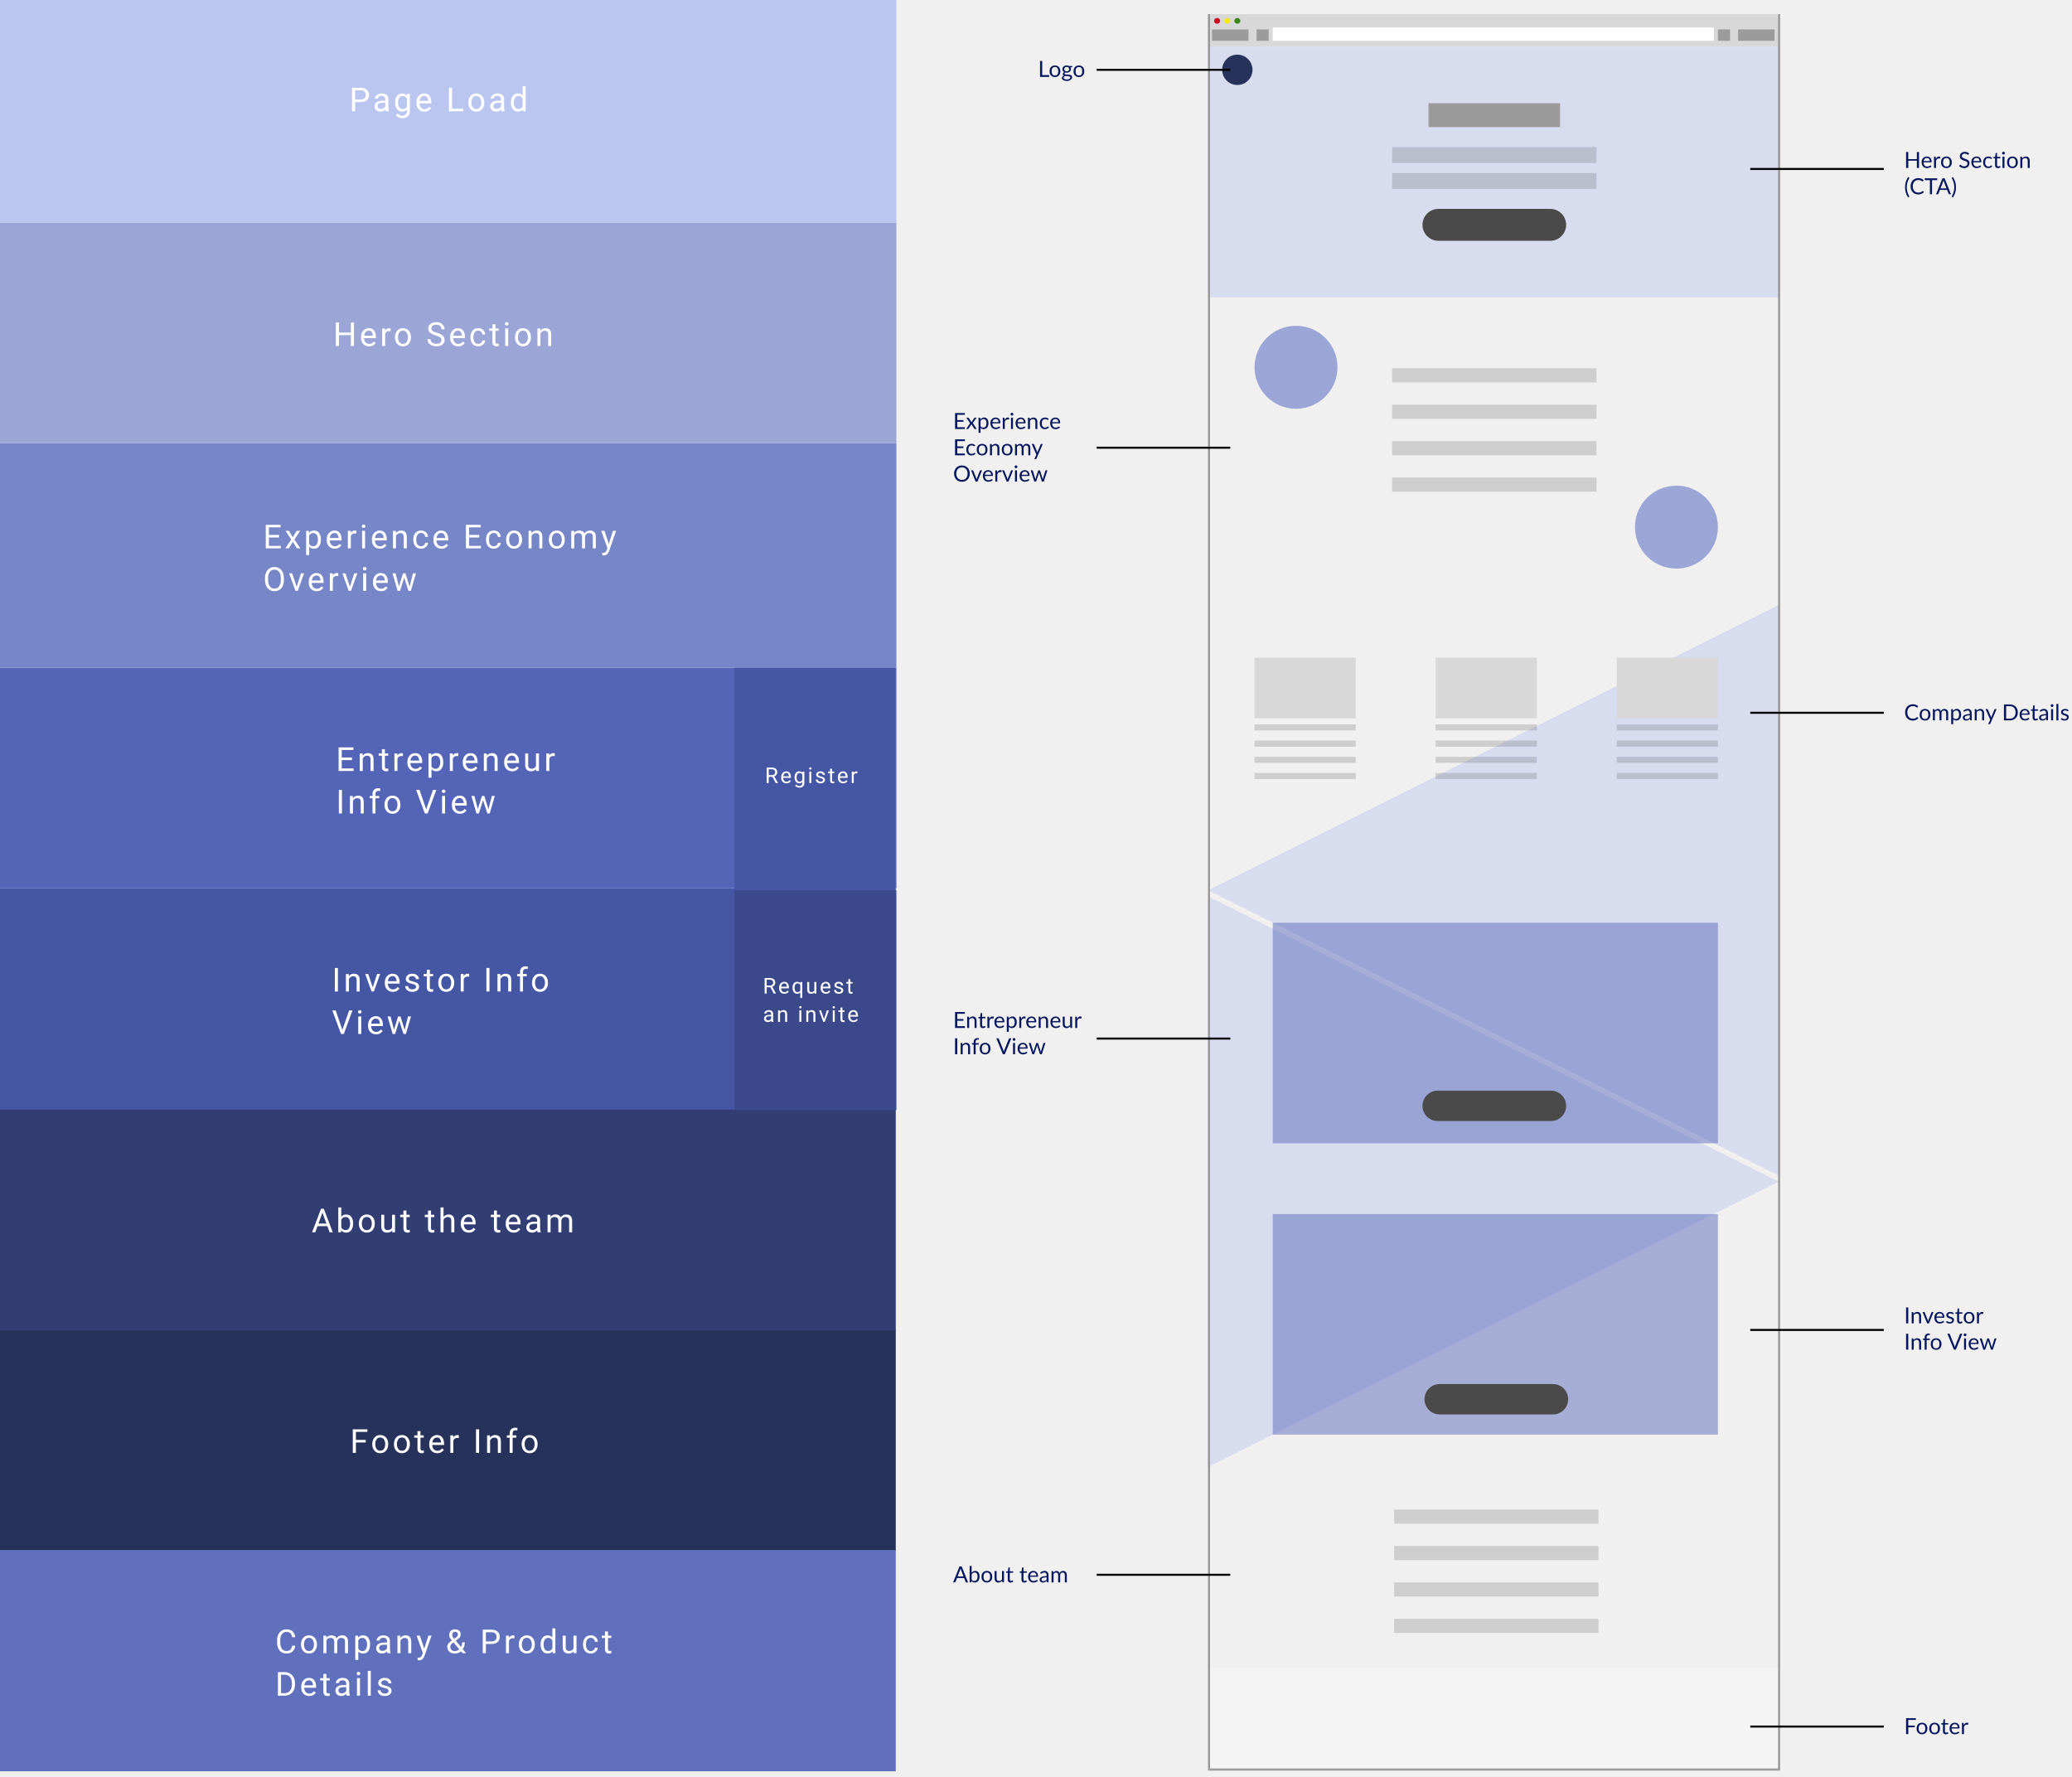
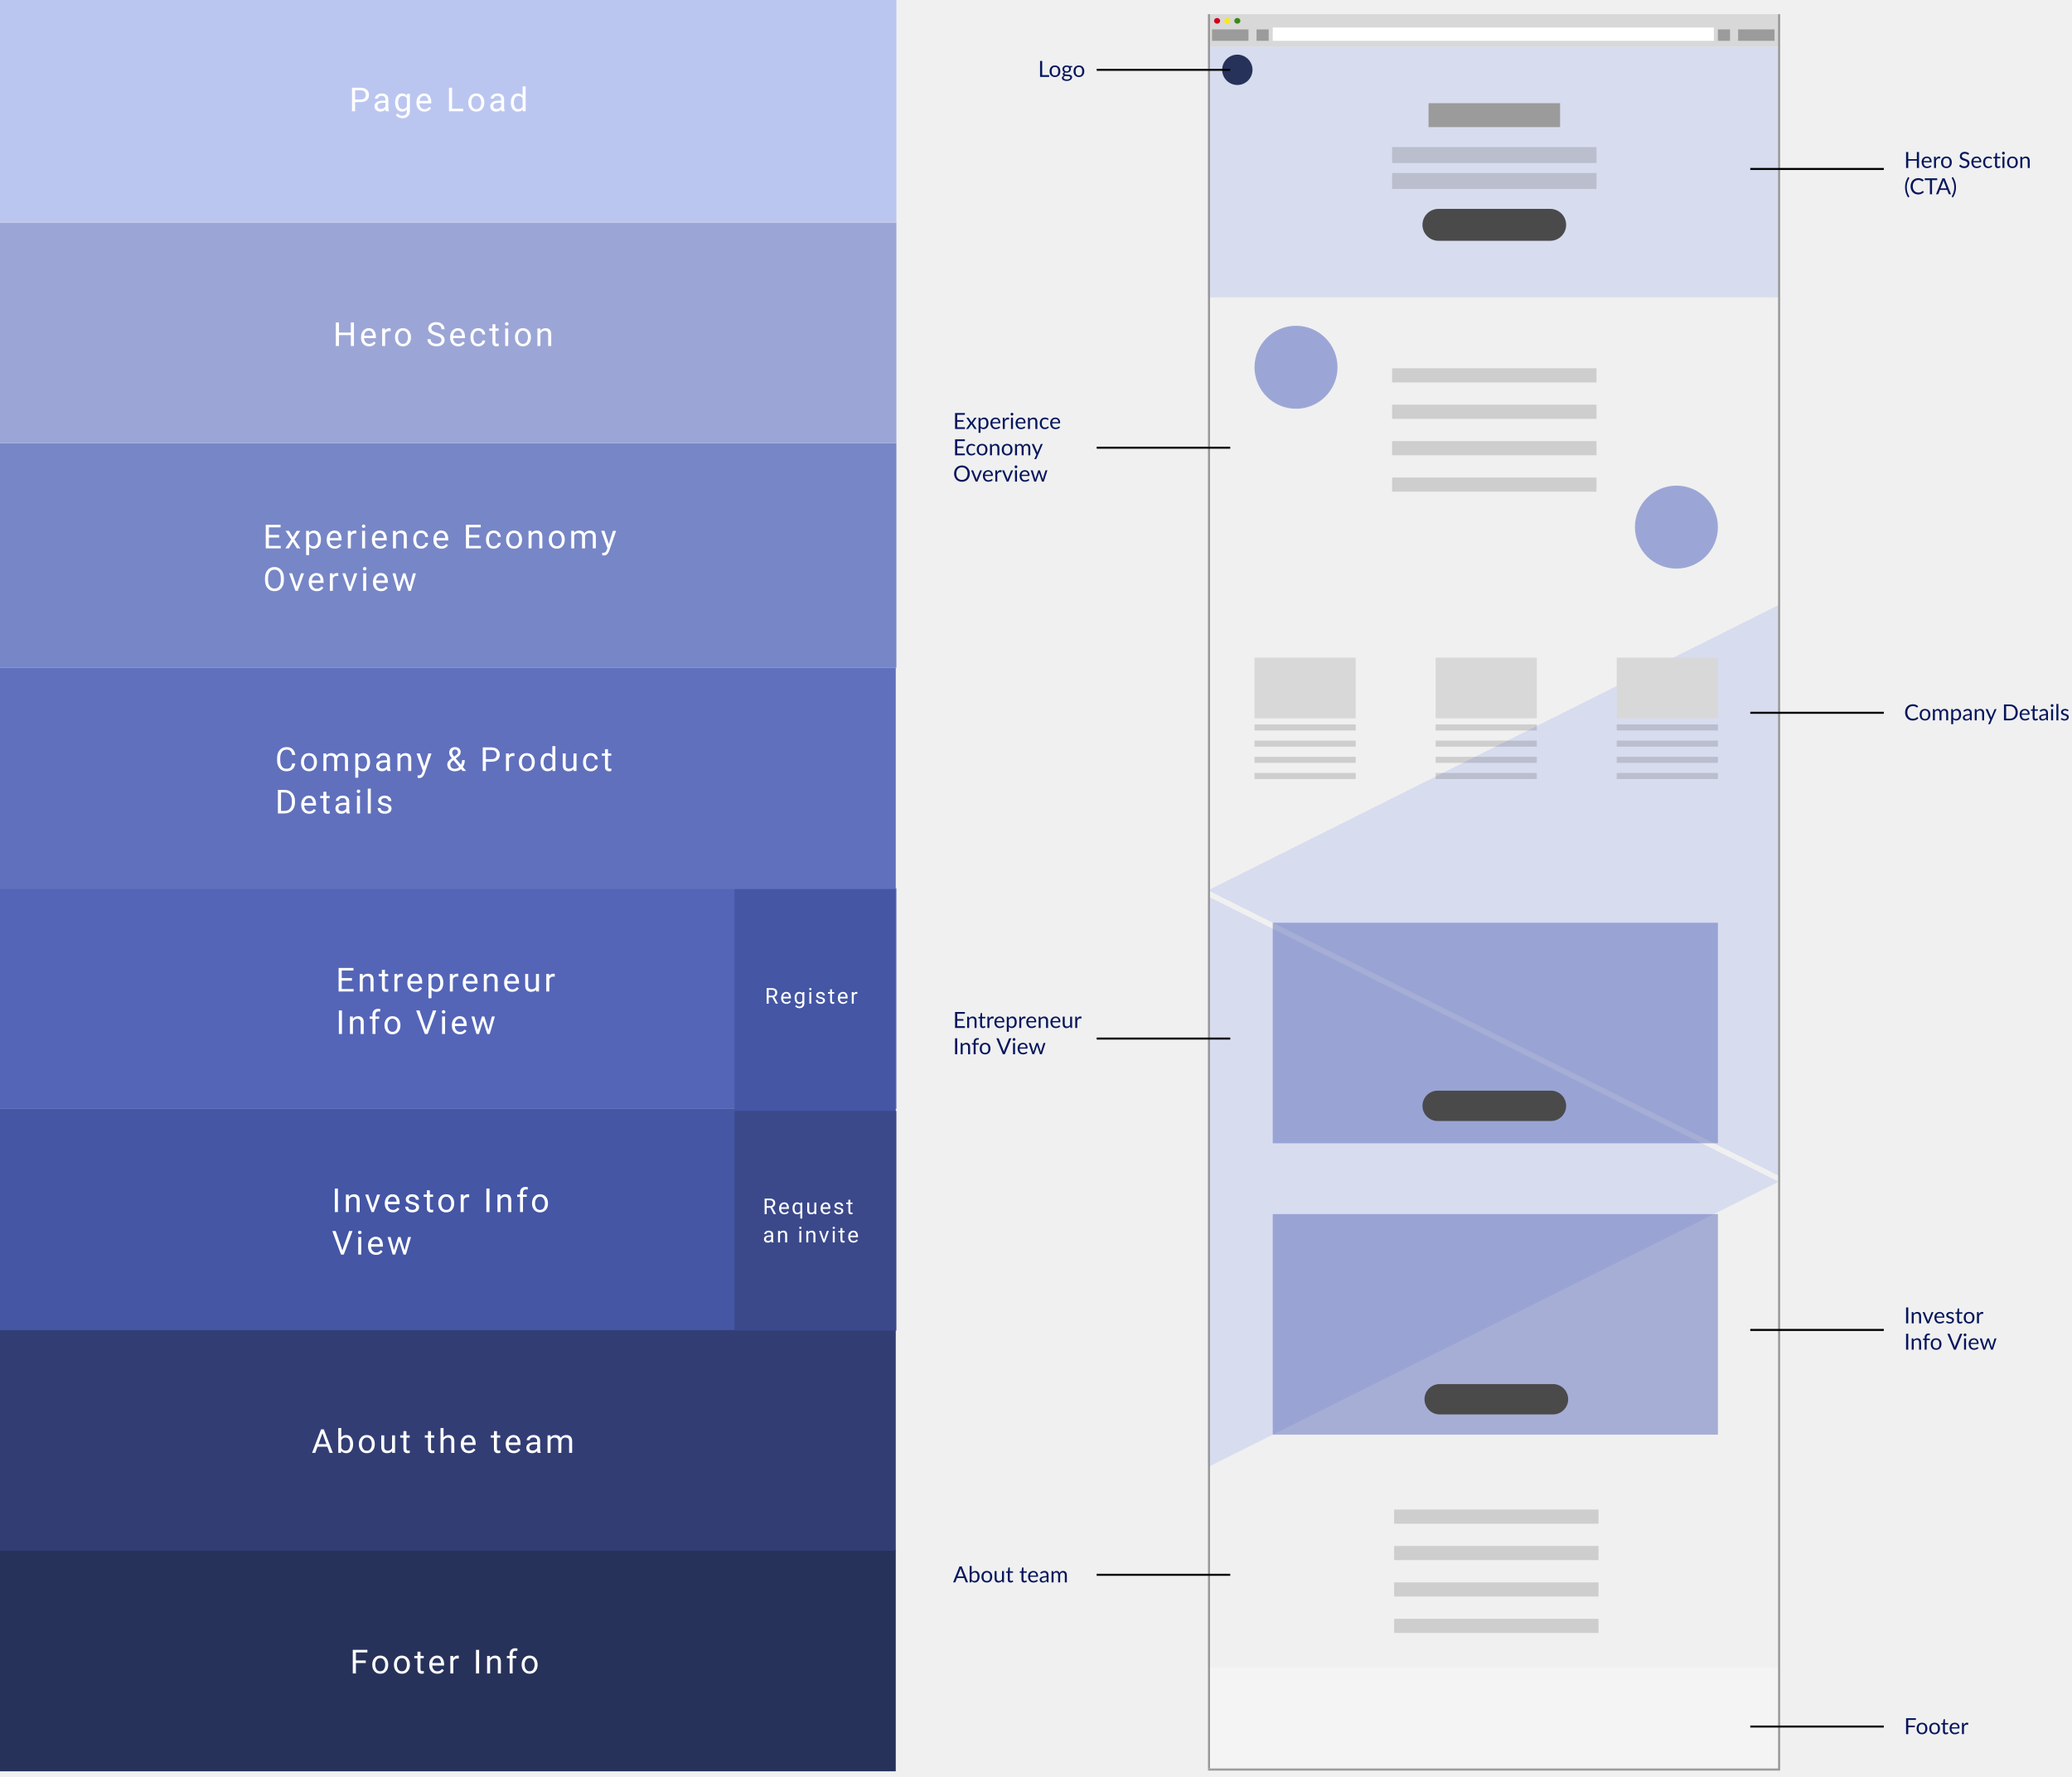
<svg xmlns="http://www.w3.org/2000/svg" xmlns:xlink="http://www.w3.org/1999/xlink" width="1024px" height="878px" viewBox="0 0 1024 878" version="1.1">
  <defs>
    <rect id="path-1" x="1" y="817" width="282" height="51" />
    <filter x="-0.2%" y="-1.0%" width="100.4%" height="102.0%" filterUnits="objectBoundingBox" id="filter-2">
      <feOffset dx="0" dy="-1" in="SourceAlpha" result="shadowOffsetInner1" />
      <feComposite in="shadowOffsetInner1" in2="SourceAlpha" operator="arithmetic" k2="-1" k3="1" result="shadowInnerInner1" />
      <feColorMatrix values="0 0 0 0 0.592   0 0 0 0 0.592   0 0 0 0 0.592  0 0 0 1 0" type="matrix" in="shadowInnerInner1" />
    </filter>
  </defs>
  <g id="Desktop" stroke="none" stroke-width="1" fill="none" fill-rule="evenodd">
    <g id="Group-5" transform="translate(471, 7)">
      <g id="frames" transform="translate(125, 0)" fill-rule="nonzero">
        <g id="browser-header" transform="translate(1, 0)">
          <rect id="Rectangle-2" fill="#D8D8D8" x="0" y="0" width="282" height="16" />
          <ellipse id="Oval" fill="#3C8815" cx="14.5" cy="3.294" rx="1.5" ry="1.412" />
          <rect id="Rectangle-3" fill="#9B9B9B" x="2" y="7.529" width="18" height="5.647" />
          <rect id="Rectangle-3-Copy-2" fill="#9B9B9B" x="262" y="7.529" width="18" height="5.647" />
          <rect id="Rectangle-3-Copy" fill="#9B9B9B" x="24" y="7.529" width="6" height="5.647" />
          <rect id="Rectangle-3-Copy-3" fill="#9B9B9B" x="252" y="7.529" width="6" height="5.647" />
          <ellipse id="Oval" fill="#F8E71C" cx="9.5" cy="3.294" rx="1.5" ry="1.412" />
          <ellipse id="Oval" fill="#D0021B" cx="4.5" cy="3.294" rx="1.5" ry="1.412" />
          <rect id="Rectangle-4" fill="#FFFFFF" x="32" y="6.588" width="218" height="6.588" />
        </g>
        <rect id="Rectangle-5" fill="#D7DCEF" x="1" y="16" width="282" height="123.937" />
        <g id="Group" transform="translate(92, 44)">
          <rect id="Rectangle-8" fill="#4A4A4A" x="15" y="52.232" width="71" height="15.768" rx="7.884" />
          <rect id="Rectangle-6" fill="#9B9B9B" x="18" y="0" width="65" height="11.826" />
          <rect id="Rectangle-7" fill-opacity="0.2" fill="#4A4A4A" x="0" y="21.681" width="101" height="7.884" />
          <rect id="Rectangle-7-Copy" fill-opacity="0.2" fill="#4A4A4A" x="0" y="34.493" width="101" height="7.884" />
        </g>
        <polygon id="Triangle" fill="#D7DCEF" points="1 433 283 292 283 574" />
        <polygon id="Triangle-Copy" fill="#D7DCEF" transform="translate(142, 577) scale(-1, -1) translate(-142, -577) " points="1 577 283 436 283 718" />
        <rect id="Rectangle-7" fill-opacity="0.2" fill="#4A4A4A" x="92" y="175" width="101" height="7" />
        <rect id="Rectangle-7-Copy-17" fill-opacity="0.2" fill="#4A4A4A" x="93" y="739" width="101" height="7" />
        <rect id="Rectangle-7-Copy-2" fill-opacity="0.2" fill="#4A4A4A" x="92" y="193" width="101" height="7" />
        <rect id="Rectangle-7-Copy-18" fill-opacity="0.2" fill="#4A4A4A" x="93" y="757" width="101" height="7" />
        <rect id="Rectangle-7-Copy-4" fill-opacity="0.2" fill="#4A4A4A" x="92" y="211" width="101" height="7" />
        <rect id="Rectangle-7-Copy-19" fill-opacity="0.2" fill="#4A4A4A" x="93" y="775" width="101" height="7" />
        <rect id="Rectangle-7-Copy-3" fill-opacity="0.2" fill="#4A4A4A" x="92" y="229" width="101" height="7" />
        <rect id="Rectangle-7-Copy-20" fill-opacity="0.2" fill="#4A4A4A" x="93" y="793" width="101" height="7" />
        <g id="Group-2" transform="translate(24, 351)" fill="#4A4A4A" fill-opacity="0.2">
          <rect id="Rectangle-7-Copy-5" x="0" y="0" width="50" height="3" />
          <rect id="Rectangle-7-Copy-6" x="0" y="8" width="50" height="3" />
          <rect id="Rectangle-7-Copy-7" x="0" y="16" width="50" height="3" />
          <rect id="Rectangle-7-Copy-8" x="0" y="24" width="50" height="3" />
        </g>
        <g id="Group-4" transform="translate(113.5, 351)" fill="#4A4A4A" fill-opacity="0.2">
          <rect id="Rectangle-7-Copy-9" x="0" y="0" width="50" height="3" />
          <rect id="Rectangle-7-Copy-10" x="0" y="8" width="50" height="3" />
          <rect id="Rectangle-7-Copy-11" x="0" y="16" width="50" height="3" />
          <rect id="Rectangle-7-Copy-12" x="0" y="24" width="50" height="3" />
        </g>
        <g id="Group-3" transform="translate(203, 351)" fill="#4A4A4A" fill-opacity="0.2">
          <rect id="Rectangle-7-Copy-13" x="0" y="0" width="50" height="3" />
          <rect id="Rectangle-7-Copy-14" x="0" y="8" width="50" height="3" />
          <rect id="Rectangle-7-Copy-15" x="0" y="16" width="50" height="3" />
          <rect id="Rectangle-7-Copy-16" x="0" y="24" width="50" height="3" />
        </g>
        <circle id="Oval-2" fill="#27325B" cx="15.5" cy="27.5" r="7.5" />
        <circle id="Oval-3" fill="#9CA6D6" cx="44.5" cy="174.5" r="20.5" />
        <circle id="Oval-3-Copy" fill="#9CA6D6" cx="232.5" cy="253.5" r="20.5" />
        <rect id="Rectangle" fill="#5465B8" opacity="0.474" x="33" y="449" width="220" height="109" />
        <rect id="Rectangle-8-Copy" fill="#4A4A4A" x="107" y="532" width="71" height="15" rx="7.5" />
        <rect id="Rectangle-Copy" fill="#5465B8" opacity="0.474" x="33" y="593" width="220" height="109" />
        <rect id="Rectangle-8-Copy-2" fill="#4A4A4A" x="108" y="677" width="71" height="15" rx="7.5" />
        <g id="Rectangle-9">
          <use fill="#F4F4F4" xlink:href="#path-1" />
          <use fill="black" fill-opacity="1" filter="url(#filter-2)" xlink:href="#path-1" />
        </g>
        <path d="M1.5,0.5 L1.5,866.5" id="Line" stroke="#979797" stroke-linecap="square" />
        <path d="M283.25,0.5 L283.25,867.5" id="Line-Copy" stroke="#979797" stroke-linecap="square" />
        <rect id="Rectangle-10" fill="#D8D8D8" x="24" y="318" width="50" height="30" />
        <rect id="Rectangle-10-Copy" fill="#D8D8D8" x="113.5" y="318" width="50" height="30" />
        <rect id="Rectangle-10-Copy-2" fill="#D8D8D8" x="203" y="318" width="50" height="30" />
      </g>
      <path d="M136.5,27.5 L71.5,27.5" id="Line-2" stroke="#000000" stroke-linecap="square" fill-rule="nonzero" />
      <path d="M394.5,76.5 L459.5,76.5" id="Line-3" stroke="#000000" stroke-linecap="square" fill-rule="nonzero" />
      <path d="M71.5,214.25 L136.5,214.25" id="Line-3-Copy" stroke="#000000" stroke-linecap="square" fill-rule="nonzero" />
      <path d="M394.5,345.25 L459.5,345.25" id="Line-3-Copy-2" stroke="#000000" stroke-linecap="square" fill-rule="nonzero" />
      <path d="M71.5,506.25 L136.5,506.25" id="Line-3-Copy-3" stroke="#000000" stroke-linecap="square" fill-rule="nonzero" />
      <path d="M394.5,650.25 L459.5,650.25" id="Line-3-Copy-4" stroke="#000000" stroke-linecap="square" fill-rule="nonzero" />
      <path d="M71.5,771.25 L136.5,771.25" id="Line-3-Copy-5" stroke="#000000" stroke-linecap="square" fill-rule="nonzero" />
      <path d="M394.5,846.25 L459.5,846.25" id="Line-3-Copy-6" stroke="#000000" stroke-linecap="square" fill-rule="nonzero" />
      <text id="Logo" font-family="Lato-Regular, Lato" font-size="11" font-weight="normal" fill="#05165C">
        <tspan x="42" y="31">Logo</tspan>
      </text>
      <text id="Hero-Section-(CTA)" font-family="Lato-Regular, Lato" font-size="11" font-weight="normal" fill="#05165C">
        <tspan x="470" y="76">Hero Section</tspan>
        <tspan x="470" y="89">       (CTA)</tspan>
      </text>
      <text id="Company-Details" font-family="Lato-Regular, Lato" font-size="11" font-weight="normal" fill="#05165C">
        <tspan x="470" y="349">Company Details</tspan>
      </text>
      <text id="Investor-Info-View" font-family="Lato-Regular, Lato" font-size="11" font-weight="normal" fill="#05165C">
        <tspan x="470" y="647">Investor </tspan>
        <tspan x="470" y="660">Info View</tspan>
      </text>
      <text id="Footer" font-family="Lato-Regular, Lato" font-size="11" font-weight="normal" fill="#05165C">
        <tspan x="470" y="850">Footer</tspan>
      </text>
      <text id="Experience-Economy-O" font-family="Lato-Regular, Lato" font-size="11" font-weight="normal" fill="#05165C">
        <tspan x="0" y="205">Experience </tspan>
        <tspan x="0" y="218">Economy</tspan>
        <tspan x="0" y="231">Overview</tspan>
      </text>
      <text id="Entrepreneur-Info-Vi" font-family="Lato-Regular, Lato" font-size="11" font-weight="normal" fill="#05165C">
        <tspan x="0" y="501">Entrepreneur</tspan>
        <tspan x="0" y="514">Info View</tspan>
      </text>
      <text id="About-team" font-family="Lato-Regular, Lato" font-size="11" font-weight="normal" fill="#05165C">
        <tspan x="0" y="775">About team</tspan>
      </text>
    </g>
    <g id="product-details" transform="translate(0, 766)" />
    <g id="Experience-eco" transform="translate(-1, 219)" />
    <g id="Group-6" transform="translate(-1, -1)">
-       <g id="footer" transform="translate(1, 658)">
+       <g id="footer" transform="translate(1, 767)">
        <rect id="Rectangle" fill="#27325B" fill-rule="nonzero" x="0" y="0" width="442.692" height="109.364" />
        <text id="Footer-Info" font-family="Roboto-Medium, Roboto" font-size="16.38" font-weight="400" letter-spacing="1.365" fill="#FFFFFF">
          <tspan x="173" y="61">Footer Info</tspan>
        </text>
      </g>
-       <g id="about-team" transform="translate(1, 549)">
+       <g id="about-team" transform="translate(1, 658)">
        <polygon id="Rectangle" fill="#323D74" fill-rule="nonzero" points="0 0 442.692 0 442.692 109.364 0 109.364" />
        <text id="About-the-team" font-family="Roboto-Medium, Roboto" font-size="16.38" font-weight="400" letter-spacing="1.365" fill="#FFFFFF">
          <tspan x="154" y="61">About the team</tspan>
        </text>
      </g>
-       <g id="investor-view" transform="translate(1, 440)">
+       <g id="investor-view" transform="translate(1, 549)">
        <polygon id="Rectangle" fill="#4456A4" fill-rule="nonzero" points="0 0 442.692 0 442.692 109.364 0 109.364" />
        <text id="Investor-Info-View" font-family="Roboto-Medium, Roboto" font-size="16.38" font-weight="400" letter-spacing="1.365" fill="#FFFFFF">
          <tspan x="164" y="51">Investor Info </tspan>
          <tspan x="164" y="72">	View</tspan>
        </text>
      </g>
-       <g id="entrepreneur-view" transform="translate(0, 331)">
+       <g id="entrepreneur-view" transform="translate(0, 440)">
        <polygon id="Rectangle" fill="#5465B8" fill-rule="nonzero" points="0 0 444 0 444 109 0 109" />
        <text id="Entrepreneur-Info-Vi" font-family="Roboto-Medium, Roboto" font-size="16.38" font-weight="400" letter-spacing="1.365" fill="#FFFFFF">
          <tspan x="167" y="51">Entrepreneur </tspan>
          <tspan x="167" y="72">   Info View</tspan>
        </text>
      </g>
-       <rect id="Rectangle" fill="#6070BC" fill-rule="nonzero" x="1" y="767" width="442.692" height="109.364" />
-       <text id="Company-&amp;-Product-De" font-family="Roboto-Medium, Roboto" font-size="16.38" font-weight="400" letter-spacing="1.365" fill="#FFFFFF">
-         <tspan x="137" y="818">Company &amp; Product </tspan>
-         <tspan x="137" y="839">           Details</tspan>
-       </text>
      <polygon id="Rectangle" fill="#7786C6" fill-rule="nonzero" points="0 220 444 220 444 331 0 331" />
      <text id="Experience-Economy-O" font-family="Roboto-Medium, Roboto" font-size="16.38" font-weight="400" letter-spacing="1.365" fill="#FFFFFF">
        <tspan x="131" y="272">Experience Economy </tspan>
        <tspan x="131" y="293">         Overview</tspan>
      </text>
      <g id="Hero-Section" transform="translate(0, 111)">
        <rect id="Rectangle" fill="#9CA6D6" fill-rule="nonzero" x="0" y="0" width="444" height="109" />
        <text font-family="Roboto-Medium, Roboto" font-size="16.38" font-weight="400" letter-spacing="1.365" fill="#FFFFFF">
          <tspan x="165.627" y="61">Hero Section</tspan>
        </text>
      </g>
      <g id="Page-Load">
        <rect id="Rectangle" fill="#BBC6F0" fill-rule="nonzero" x="0" y="0" width="444" height="111" />
        <text font-family="Roboto-Medium, Roboto" font-size="16.38" font-weight="400" letter-spacing="1.365" fill="#FFFFFF">
          <tspan x="173.609" y="56">Page Load</tspan>
        </text>
      </g>
-       <g id="register" transform="translate(364, 331)">
+       <g id="register" transform="translate(364, 440)">
        <polygon id="Rectangle" fill="#4456A4" fill-rule="nonzero" points="0 0 79.481 0 79.481 111 0 111" />
        <text id="Register" font-family="Roboto-Medium, Roboto" font-size="10.8" font-weight="400" letter-spacing="0.9" fill="#FFFFFF">
          <tspan x="15" y="57">Register</tspan>
        </text>
      </g>
-       <g id="invite" transform="translate(364, 441)">
+       <g id="invite" transform="translate(364, 550)">
        <polygon id="Rectangle" fill="#3B498B" fill-rule="nonzero" points="0 0 80 0 80 108.587 0 108.587" />
        <text id="Request-an-invite" font-family="Roboto-Medium, Roboto" font-size="10.8" font-weight="400" letter-spacing="0.9" fill="#FFFFFF">
          <tspan x="14" y="51">Request </tspan>
          <tspan x="14" y="65">an invite</tspan>
        </text>
      </g>
+       <rect id="Rectangle" fill="#6070BC" fill-rule="nonzero" x="1" y="331" width="442.692" height="109.364" />
+       <text id="Company-&amp;-Product-De" font-family="Roboto-Medium, Roboto" font-size="16.38" font-weight="400" letter-spacing="1.365" fill="#FFFFFF">
+         <tspan x="137" y="382">Company &amp; Product </tspan>
+         <tspan x="137" y="403">           Details</tspan>
+       </text>
    </g>
  </g>
</svg>
